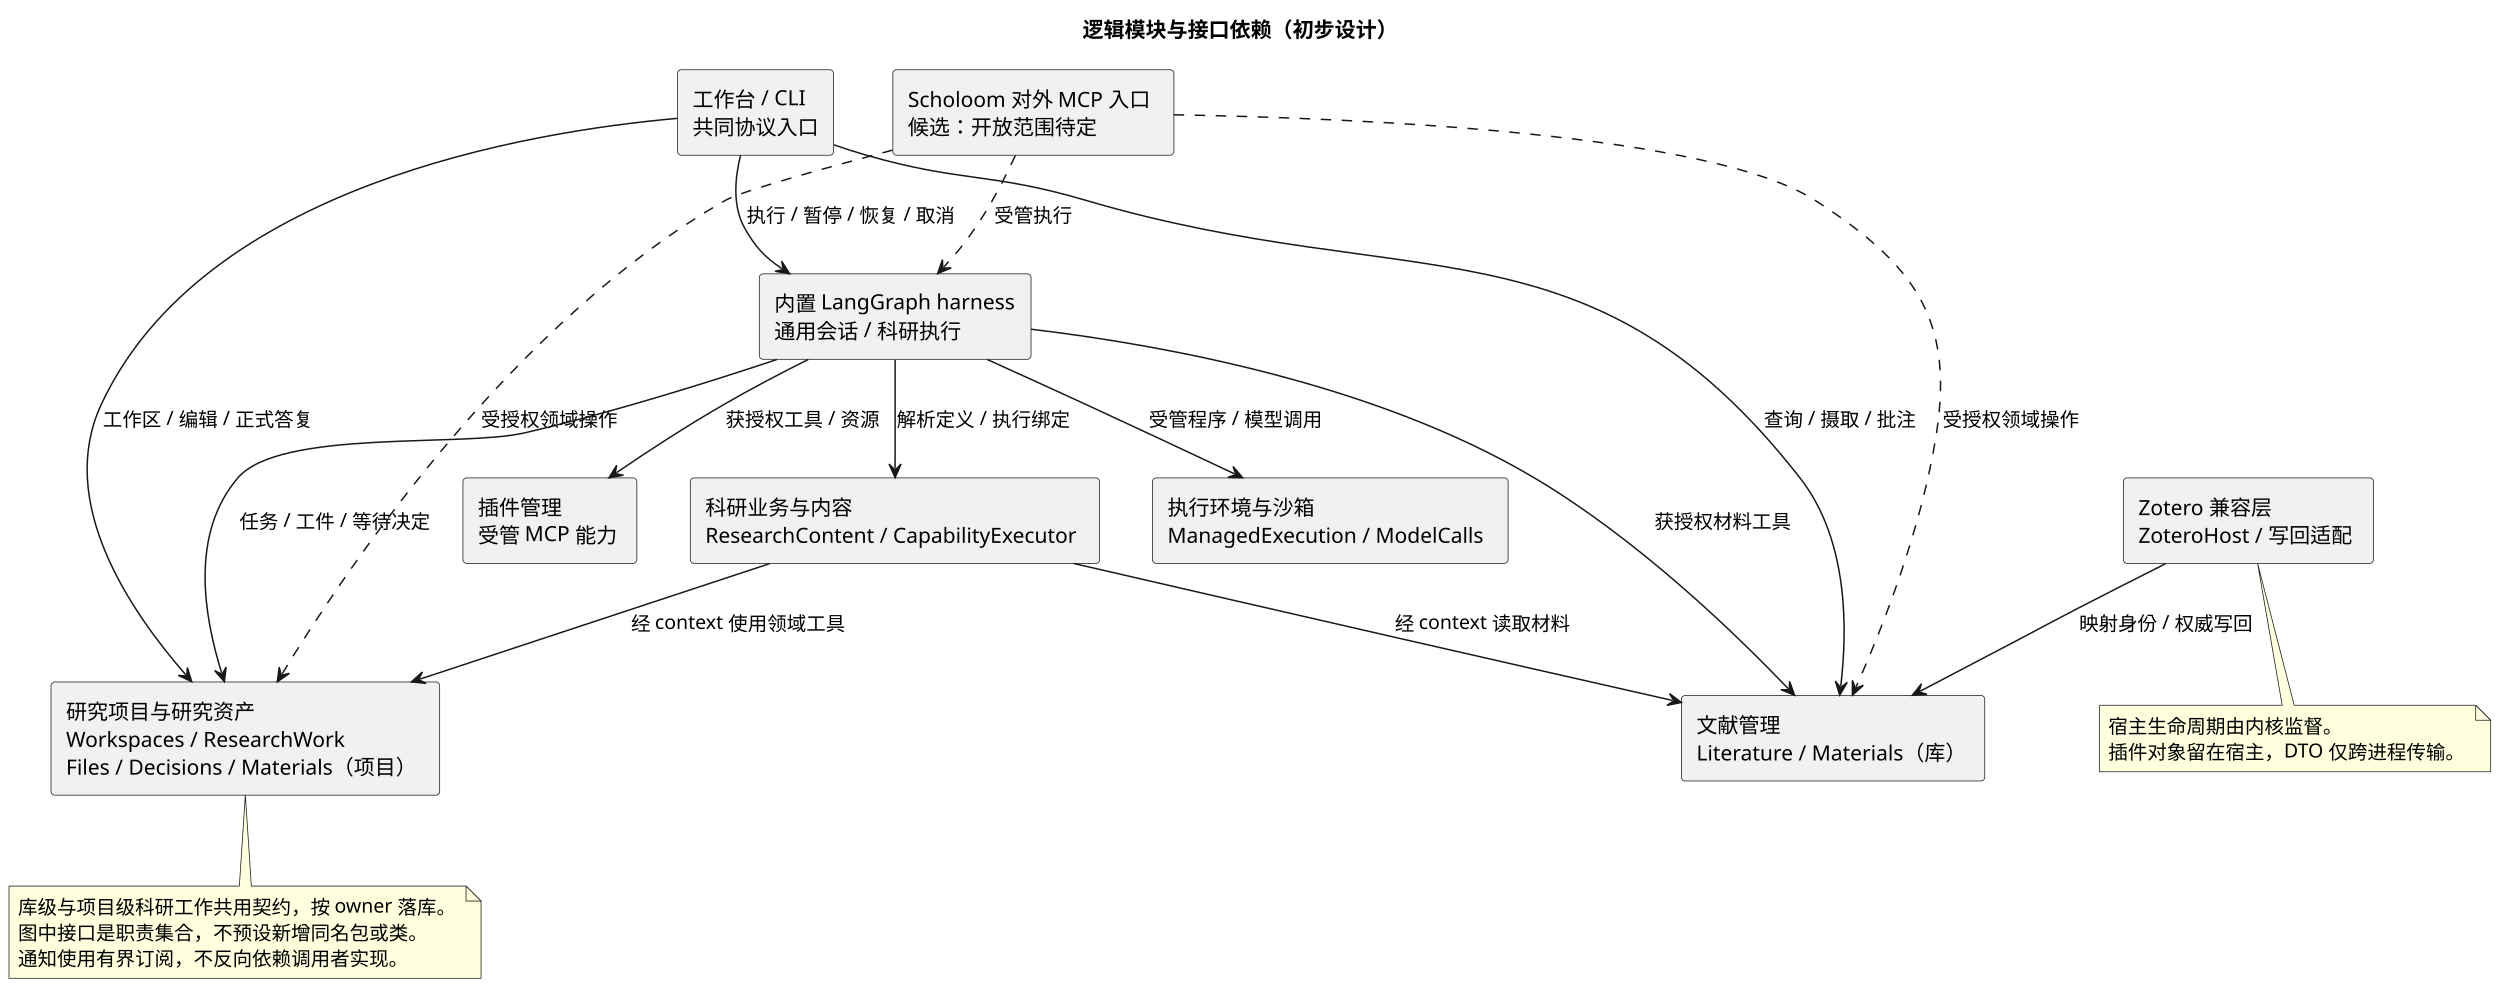
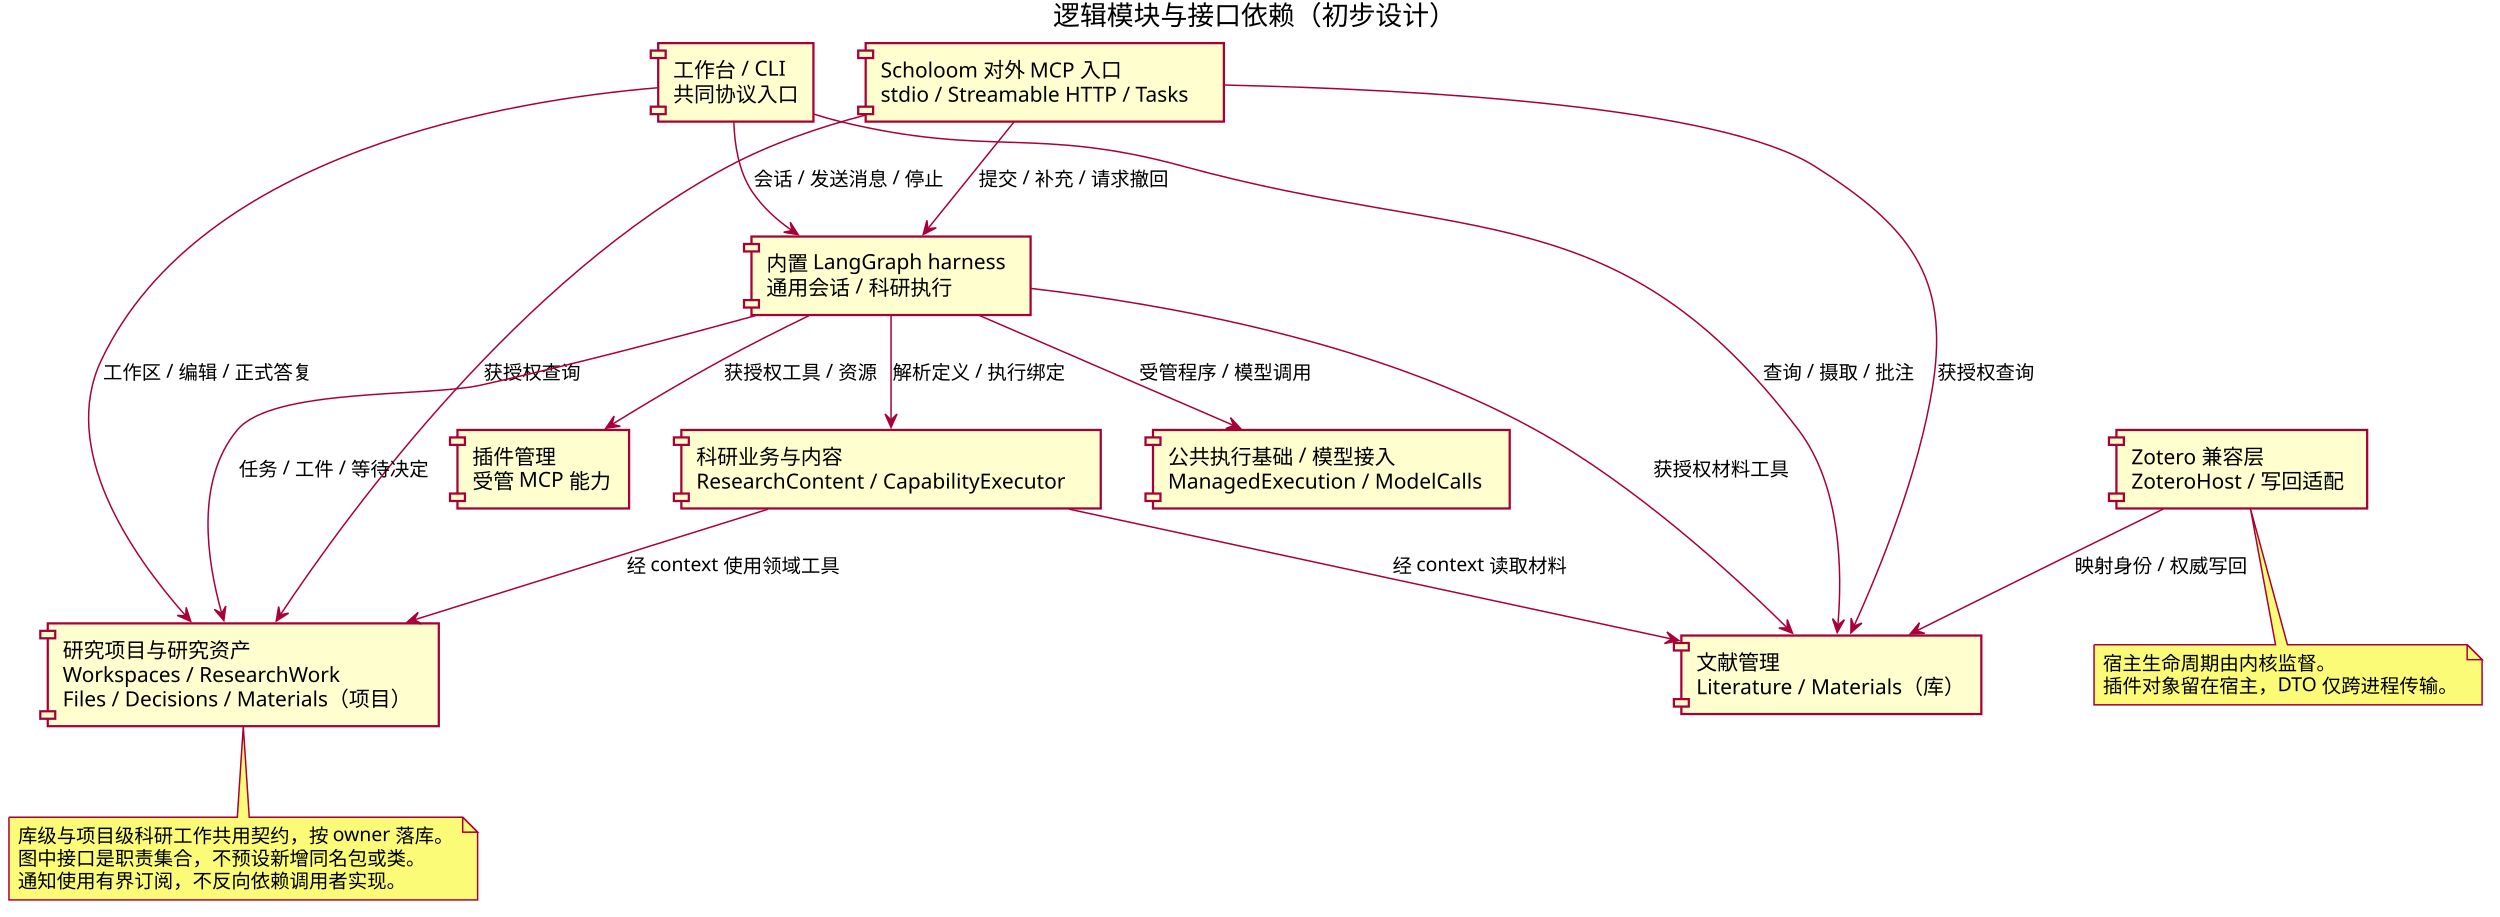
- <svg xmlns="http://www.w3.org/2000/svg" contentStyleType="text/css" data-diagram-type="DESCRIPTION" height="658px" preserveAspectRatio="none" style="width:1666px;height:658px;background:#FFFFFF;" version="1.1" viewBox="0 0 1666 658" width="1666px" zoomAndPan="magnify">
+ <svg xmlns="http://www.w3.org/2000/svg" contentScriptType="application/ecmascript" contentStyleType="text/css" height="614px" preserveAspectRatio="none" style="width:1675px;height:614px;" version="1.1" viewBox="0 0 1675 614" width="1675px" zoomAndPan="magnify">
  <defs />
  <g>
-     <g class="title" data-source-line="1">
-       <text fill="#000000" font-family="Microsoft YaHei" font-size="14" font-weight="bold" lengthAdjust="spacing" textLength="210" x="721.398" y="24.814">逻辑模块与接口依赖（初步设计）</text>
-     </g>
-     <g class="entity" data-qualified-name="Entry" data-source-line="6" id="ent0002">
-       <rect fill="#F1F1F1" height="56.955" rx="2.5" ry="2.5" style="stroke:#181818;stroke-width:0.5;" width="104" x="451.5" y="46.477" />
-       <text fill="#000000" font-family="Microsoft YaHei" font-size="14" lengthAdjust="spacing" textLength="76.932" x="461.5" y="71.291">工作台 / CLI</text>
-       <text fill="#000000" font-family="Microsoft YaHei" font-size="14" lengthAdjust="spacing" textLength="84" x="461.5" y="89.769">共同协议入口</text>
-     </g>
-     <g class="entity" data-qualified-name="ExternalMCP" data-source-line="7" id="ent0003">
-       <rect fill="#F1F1F1" height="56.955" rx="2.5" ry="2.5" style="stroke:#181818;stroke-width:0.5;" width="187.303" x="595" y="46.477" />
-       <text fill="#000000" font-family="Microsoft YaHei" font-size="14" lengthAdjust="spacing" textLength="167.303" x="605" y="71.291">Scholoom 对外 MCP 入口</text>
-       <text fill="#000000" font-family="Microsoft YaHei" font-size="14" lengthAdjust="spacing" textLength="126" x="605" y="89.769">候选：开放范围待定</text>
-     </g>
-     <g class="entity" data-qualified-name="Literature" data-source-line="8" id="ent0004">
-       <rect fill="#F1F1F1" height="56.955" rx="2.5" ry="2.5" style="stroke:#181818;stroke-width:0.5;" width="202.144" x="1120.5" y="463.478" />
-       <text fill="#000000" font-family="Microsoft YaHei" font-size="14" lengthAdjust="spacing" textLength="56" x="1130.5" y="488.291">文献管理</text>
-       <text fill="#000000" font-family="Microsoft YaHei" font-size="14" lengthAdjust="spacing" textLength="182.144" x="1130.5" y="506.769">Literature / Materials（库）</text>
-     </g>
-     <g class="entity" data-qualified-name="Work" data-source-line="9" id="ent0005">
-       <rect fill="#F1F1F1" height="75.433" rx="2.5" ry="2.5" style="stroke:#181818;stroke-width:0.5;" width="259.005" x="34" y="454.478" />
-       <text fill="#000000" font-family="Microsoft YaHei" font-size="14" lengthAdjust="spacing" textLength="126" x="44" y="479.291">研究项目与研究资产</text>
-       <text fill="#000000" font-family="Microsoft YaHei" font-size="14" lengthAdjust="spacing" textLength="191.331" x="44" y="497.769">Workspaces / ResearchWork</text>
-       <text fill="#000000" font-family="Microsoft YaHei" font-size="14" lengthAdjust="spacing" textLength="239.005" x="44" y="516.246">Files / Decisions / Materials（项目）</text>
-     </g>
-     <g class="entity" data-qualified-name="Harness" data-source-line="10" id="ent0006">
-       <rect fill="#F1F1F1" height="56.955" rx="2.5" ry="2.5" style="stroke:#181818;stroke-width:0.5;" width="181.082" x="506" y="182.477" />
-       <text fill="#000000" font-family="Microsoft YaHei" font-size="14" lengthAdjust="spacing" textLength="161.082" x="516" y="207.291">内置 LangGraph harness</text>
-       <text fill="#000000" font-family="Microsoft YaHei" font-size="14" lengthAdjust="spacing" textLength="126.267" x="516" y="225.769">通用会话 / 科研执行</text>
-     </g>
-     <g class="entity" data-qualified-name="PluginManager" data-source-line="11" id="ent0007">
-       <rect fill="#F1F1F1" height="56.955" rx="2.5" ry="2.5" style="stroke:#181818;stroke-width:0.5;" width="115.894" x="308.5" y="318.478" />
-       <text fill="#000000" font-family="Microsoft YaHei" font-size="14" lengthAdjust="spacing" textLength="56" x="318.5" y="343.291">插件管理</text>
-       <text fill="#000000" font-family="Microsoft YaHei" font-size="14" lengthAdjust="spacing" textLength="95.894" x="318.5" y="361.769">受管 MCP 能力</text>
-     </g>
-     <g class="entity" data-qualified-name="Content" data-source-line="12" id="ent0008">
-       <rect fill="#F1F1F1" height="56.955" rx="2.5" ry="2.5" style="stroke:#181818;stroke-width:0.5;" width="272.766" x="460" y="318.478" />
-       <text fill="#000000" font-family="Microsoft YaHei" font-size="14" lengthAdjust="spacing" textLength="98" x="470" y="343.291">科研业务与内容</text>
-       <text fill="#000000" font-family="Microsoft YaHei" font-size="14" lengthAdjust="spacing" textLength="252.766" x="470" y="361.769">ResearchContent / CapabilityExecutor</text>
-     </g>
-     <g class="entity" data-qualified-name="Runtime" data-source-line="13" id="ent0009">
-       <rect fill="#F1F1F1" height="56.955" rx="2.5" ry="2.5" style="stroke:#181818;stroke-width:0.5;" width="236.993" x="768" y="318.478" />
-       <text fill="#000000" font-family="Microsoft YaHei" font-size="14" lengthAdjust="spacing" textLength="98" x="778" y="343.291">执行环境与沙箱</text>
-       <text fill="#000000" font-family="Microsoft YaHei" font-size="14" lengthAdjust="spacing" textLength="216.993" x="778" y="361.769">ManagedExecution / ModelCalls</text>
-     </g>
-     <g class="entity" data-qualified-name="Host" data-source-line="14" id="ent0010">
-       <rect fill="#F1F1F1" height="56.955" rx="2.5" ry="2.5" style="stroke:#181818;stroke-width:0.5;" width="166.679" x="1415" y="318.478" />
-       <text fill="#000000" font-family="Microsoft YaHei" font-size="14" lengthAdjust="spacing" textLength="91.13" x="1425" y="343.291">Zotero 兼容层</text>
-       <text fill="#000000" font-family="Microsoft YaHei" font-size="14" lengthAdjust="spacing" textLength="146.679" x="1425" y="361.769">ZoteroHost / 写回适配</text>
-     </g>
-     <g class="entity" data-qualified-name="GMN25" data-source-line="30" id="ent0026">
-       <path d="M1399,469.978 L1399,514.293 A0,0 0 0 0 1399,514.293 L1659.795,514.293 A0,0 0 0 0 1659.795,514.293 L1659.795,479.978 L1649.795,469.978 L1528.85,469.978 L1504.48,375.548 L1520.85,469.978 L1399,469.978 A0,0 0 0 0 1399,469.978" fill="#FEFFDD" style="stroke:#181818;stroke-width:0.5;" />
-       <path d="M1649.795,469.978 L1649.795,479.978 L1659.795,479.978 L1649.795,469.978" fill="#FEFFDD" style="stroke:#181818;stroke-width:0.5;" />
-       <text fill="#000000" font-family="Microsoft YaHei" font-size="13" lengthAdjust="spacing" textLength="156" x="1405" y="488.733">宿主生命周期由内核监督。</text>
-       <text fill="#000000" font-family="Microsoft YaHei" font-size="13" lengthAdjust="spacing" textLength="239.795" x="1405" y="505.891">插件对象留在宿主，DTO 仅跨进程传输。</text>
-     </g>
-     <g class="entity" data-qualified-name="GMN28" data-source-line="34" id="ent0029">
-       <path d="M6,590.477 L6,651.951 A0,0 0 0 0 6,651.951 L320.573,651.951 A0,0 0 0 0 320.573,651.951 L320.573,600.477 L310.573,590.477 L167.5,590.477 L163.5,529.707 L159.5,590.477 L6,590.477 A0,0 0 0 0 6,590.477" fill="#FEFFDD" style="stroke:#181818;stroke-width:0.5;" />
-       <path d="M310.573,590.477 L310.573,600.477 L320.573,600.477 L310.573,590.477" fill="#FEFFDD" style="stroke:#181818;stroke-width:0.5;" />
-       <text fill="#000000" font-family="Microsoft YaHei" font-size="13" lengthAdjust="spacing" textLength="293.573" x="12" y="609.233">库级与项目级科研工作共用契约，按 owner 落库。</text>
-       <text fill="#000000" font-family="Microsoft YaHei" font-size="13" lengthAdjust="spacing" textLength="273" x="12" y="626.391">图中接口是职责集合，不预设新增同名包或类。</text>
-       <text fill="#000000" font-family="Microsoft YaHei" font-size="13" lengthAdjust="spacing" textLength="260" x="12" y="643.548">通知使用有界订阅，不反向依赖调用者实现。</text>
-     </g>
-     <g class="link" data-entity-1="ent0002" data-entity-2="ent0004" data-link-type="dependency" data-source-line="15" id="lnk11">
-       <path d="M555.72,96.517 C562.98,99.037 570.39,101.438 577.5,103.478 C641.18,121.737 659.96,114.748 723.5,133.477 C941.21,197.657 1059.72,139.657 1199.5,318.478 C1232.22,360.337 1231.053,420.219 1226.683,457.279" fill="none" id="Entry-to-Literature" style="stroke:#181818;stroke-width:1;" />
-       <polygon fill="#181818" points="1225.98,463.238,1231.006,454.768,1226.565,458.272,1223.062,453.831,1225.98,463.238" style="stroke:#181818;stroke-width:1;" />
-       <text fill="#000000" font-family="Microsoft YaHei" font-size="13" lengthAdjust="spacing" textLength="104.495" x="1175.5" y="284.233">查询 / 摄取 / 批注</text>
-     </g>
-     <g class="link" data-entity-1="ent0002" data-entity-2="ent0005" data-link-type="dependency" data-source-line="16" id="lnk12">
-       <path d="M451.5,78.868 C351.32,87.728 135.47,123.677 67.5,269.478 C37.49,333.868 85.361,405.562 123.811,449.732" fill="none" id="Entry-to-Work" style="stroke:#181818;stroke-width:1;" />
-       <polygon fill="#181818" points="127.75,454.257,124.858,444.843,124.467,450.486,118.824,450.096,127.75,454.257" style="stroke:#181818;stroke-width:1;" />
-       <text fill="#000000" font-family="Microsoft YaHei" font-size="13" lengthAdjust="spacing" textLength="143.495" x="68.5" y="284.233">工作区 / 编辑 / 正式答复</text>
-     </g>
-     <g class="link" data-entity-1="ent0002" data-entity-2="ent0006" data-link-type="dependency" data-source-line="17" id="lnk13">
-       <path d="M493.5,103.507 C489.67,118.877 488.02,137.817 496.5,152.477 C503.57,164.697 509.326,171.237 521.206,179.097" fill="none" id="Entry-to-Harness" style="stroke:#181818;stroke-width:1;" />
-       <polygon fill="#181818" points="526.21,182.407,520.911,174.106,522.04,179.649,516.497,180.778,526.21,182.407" style="stroke:#181818;stroke-width:1;" />
-       <text fill="#000000" font-family="Microsoft YaHei" font-size="13" lengthAdjust="spacing" textLength="143.743" x="497.5" y="148.233">执行 / 暂停 / 恢复 / 取消</text>
-     </g>
-     <g class="link" data-entity-1="ent0003" data-entity-2="ent0004" data-link-type="dependency" data-source-line="18" id="lnk14">
-       <path d="M782.14,76.478 C912.62,78.808 1140.87,89.317 1209.5,133.477 C1274.86,175.537 1302.35,211.657 1290.5,288.478 C1280.5,353.267 1253.931,419.496 1236.881,457.786" fill="none" id="ExternalMCP-to-Literature" style="stroke:#181818;stroke-width:1;stroke-dasharray:7,7;" />
-       <polygon fill="#181818" points="1234.44,463.267,1241.755,456.673,1236.474,458.7,1234.447,453.419,1234.44,463.267" style="stroke:#181818;stroke-width:1;" />
-       <text fill="#000000" font-family="Microsoft YaHei" font-size="13" lengthAdjust="spacing" textLength="91" x="1294.5" y="284.233">受授权领域操作</text>
-     </g>
-     <g class="link" data-entity-1="ent0003" data-entity-2="ent0005" data-link-type="dependency" data-source-line="19" id="lnk15">
-       <path d="M594.84,100.028 C545.82,113.007 493.85,127.567 483.5,133.477 C341.9,214.338 232.872,375.444 187.922,449.204" fill="none" id="ExternalMCP-to-Work" style="stroke:#181818;stroke-width:1;stroke-dasharray:7,7;" />
-       <polygon fill="#181818" points="184.8,454.327,192.899,448.724,187.402,450.058,186.068,444.561,184.8,454.327" style="stroke:#181818;stroke-width:1;" />
-       <text fill="#000000" font-family="Microsoft YaHei" font-size="13" lengthAdjust="spacing" textLength="91" x="320.5" y="284.233">受授权领域操作</text>
-     </g>
-     <g class="link" data-entity-1="ent0003" data-entity-2="ent0006" data-link-type="dependency" data-source-line="20" id="lnk16">
-       <path d="M676.68,103.558 C669.69,118.588 660.15,137.188 649.5,152.477 C642.29,162.838 637.418,168.875 628.928,177.955" fill="none" id="ExternalMCP-to-Harness" style="stroke:#181818;stroke-width:1;stroke-dasharray:7,7;" />
-       <polygon fill="#181818" points="624.83,182.338,633.899,178.495,628.245,178.685,628.055,173.032,624.83,182.338" style="stroke:#181818;stroke-width:1;" />
-       <text fill="#000000" font-family="Microsoft YaHei" font-size="13" lengthAdjust="spacing" textLength="52" x="662.5" y="148.233">受管执行</text>
-     </g>
-     <g class="link" data-entity-1="ent0006" data-entity-2="ent0007" data-link-type="dependency" data-source-line="21" id="lnk17">
-       <path d="M538.69,239.507 C520.47,248.618 500.43,259.087 482.5,269.478 C456.3,284.658 432.866,299.956 410.736,315.056" fill="none" id="Harness-to-PluginManager" style="stroke:#181818;stroke-width:1;" />
-       <polygon fill="#181818" points="405.78,318.438,415.469,316.669,409.91,315.619,410.96,310.061,405.78,318.438" style="stroke:#181818;stroke-width:1;" />
-       <text fill="#000000" font-family="Microsoft YaHei" font-size="13" lengthAdjust="spacing" textLength="104.248" x="483.5" y="284.233">获授权工具 / 资源</text>
-     </g>
-     <g class="link" data-entity-1="ent0006" data-entity-2="ent0008" data-link-type="dependency" data-source-line="22" id="lnk18">
-       <path d="M596.5,239.738 C596.5,262.738 596.5,289.257 596.5,312.248" fill="none" id="Harness-to-Content" style="stroke:#181818;stroke-width:1;" />
-       <polygon fill="#181818" points="596.5,318.248,600.5,309.248,596.5,313.248,592.5,309.248,596.5,318.248" style="stroke:#181818;stroke-width:1;" />
-       <text fill="#000000" font-family="Microsoft YaHei" font-size="13" lengthAdjust="spacing" textLength="117.248" x="597.5" y="284.233">解析定义 / 执行绑定</text>
-     </g>
-     <g class="link" data-entity-1="ent0006" data-entity-2="ent0005" data-link-type="dependency" data-source-line="23" id="lnk19">
-       <path d="M517.76,239.558 C469.64,255.607 406.57,275.228 349.5,288.478 C307.65,298.188 186.42,285.827 158.5,318.478 C126.66,355.707 135.744,410.019 147.754,448.539" fill="none" id="Harness-to-Work" style="stroke:#181818;stroke-width:1;" />
-       <polygon fill="#181818" points="149.54,454.267,150.68,444.485,148.052,449.494,143.042,446.866,149.54,454.267" style="stroke:#181818;stroke-width:1;" />
-       <text fill="#000000" font-family="Microsoft YaHei" font-size="13" lengthAdjust="spacing" textLength="130.495" x="159.5" y="352.233">任务 / 工件 / 等待决定</text>
-     </g>
-     <g class="link" data-entity-1="ent0006" data-entity-2="ent0004" data-link-type="dependency" data-source-line="24" id="lnk20">
-       <path d="M687.05,219.387 C777.44,230.148 917.63,256.178 1022.5,318.478 C1091.88,359.697 1156.026,421.748 1191.766,458.998" fill="none" id="Harness-to-Literature" style="stroke:#181818;stroke-width:1;" />
-       <polygon fill="#181818" points="1195.92,463.327,1192.575,454.064,1192.458,459.72,1186.803,459.603,1195.92,463.327" style="stroke:#181818;stroke-width:1;" />
-       <text fill="#000000" font-family="Microsoft YaHei" font-size="13" lengthAdjust="spacing" textLength="91" x="1102.5" y="352.233">获授权材料工具</text>
-     </g>
-     <g class="link" data-entity-1="ent0006" data-entity-2="ent0009" data-link-type="dependency" data-source-line="25" id="lnk21">
-       <path d="M657.94,239.597 C678.78,249.018 702.18,259.647 723.5,269.478 C758.28,285.507 791.663,301.159 822.693,315.789" fill="none" id="Harness-to-Runtime" style="stroke:#181818;stroke-width:1;" />
-       <polygon fill="#181818" points="828.12,318.348,821.685,310.891,823.597,316.215,818.274,318.127,828.12,318.348" style="stroke:#181818;stroke-width:1;" />
-       <text fill="#000000" font-family="Microsoft YaHei" font-size="13" lengthAdjust="spacing" textLength="117.248" x="765.5" y="284.233">受管程序 / 模型调用</text>
-     </g>
-     <g class="link" data-entity-1="ent0008" data-entity-2="ent0005" data-link-type="dependency" data-source-line="26" id="lnk22">
-       <path d="M513.01,375.548 C445.06,397.988 354.267,427.976 279.877,452.546" fill="none" id="Content-to-Work" style="stroke:#181818;stroke-width:1;" />
-       <polygon fill="#181818" points="274.18,454.428,283.98,455.403,278.928,452.859,281.471,447.807,274.18,454.428" style="stroke:#181818;stroke-width:1;" />
-       <text fill="#000000" font-family="Microsoft YaHei" font-size="13" lengthAdjust="spacing" textLength="145.139" x="420.5" y="420.233">经 context 使用领域工具</text>
-     </g>
-     <g class="link" data-entity-1="ent0008" data-entity-2="ent0004" data-link-type="dependency" data-source-line="27" id="lnk23">
-       <path d="M715.57,375.517 C778.81,390.118 857.87,408.327 928.5,424.478 C992.32,439.067 1058.128,454.012 1114.608,466.802" fill="none" id="Content-to-Literature" style="stroke:#181818;stroke-width:1;" />
-       <polygon fill="#181818" points="1120.46,468.127,1112.566,462.239,1115.583,467.023,1110.799,470.041,1120.46,468.127" style="stroke:#181818;stroke-width:1;" />
-       <text fill="#000000" font-family="Microsoft YaHei" font-size="13" lengthAdjust="spacing" textLength="119.139" x="929.5" y="420.233">经 context 读取材料</text>
-     </g>
-     <g class="link" data-entity-1="ent0010" data-entity-2="ent0004" data-link-type="dependency" data-source-line="28" id="lnk24">
-       <path d="M1443.31,375.558 C1424.6,384.978 1403.61,395.618 1384.5,405.478 C1368.42,413.777 1364.51,416.058 1348.5,424.478 C1324.16,437.277 1302.486,448.636 1279.666,460.576" fill="none" id="Host-to-Literature" style="stroke:#181818;stroke-width:1;" />
-       <polygon fill="#181818" points="1274.35,463.358,1284.179,462.729,1278.78,461.039,1280.47,455.641,1274.35,463.358" style="stroke:#181818;stroke-width:1;" />
-       <text fill="#000000" font-family="Microsoft YaHei" font-size="13" lengthAdjust="spacing" textLength="117.248" x="1385.5" y="420.233">映射身份 / 权威写回</text>
-     </g>
+     <text fill="#000000" font-family="Microsoft YaHei" font-size="18" lengthAdjust="spacingAndGlyphs" textLength="270" x="705.5" y="16.708">逻辑模块与接口依赖（初步设计）</text>
+     <rect fill="#FEFECE" height="52.594" style="stroke: #A80036; stroke-width: 1.5;" width="104" x="441" y="28.883" />
+     <rect fill="#FEFECE" height="5" style="stroke: #A80036; stroke-width: 1.5;" width="10" x="436" y="33.883" />
+     <rect fill="#FEFECE" height="5" style="stroke: #A80036; stroke-width: 1.5;" width="10" x="436" y="71.477" />
+     <text fill="#000000" font-family="Microsoft YaHei" font-size="14" lengthAdjust="spacingAndGlyphs" textLength="75" x="451" y="51.878">工作台 / CLI</text>
+     <text fill="#000000" font-family="Microsoft YaHei" font-size="14" lengthAdjust="spacingAndGlyphs" textLength="84" x="451" y="68.175">共同协议入口</text>
+     <rect fill="#FEFECE" height="52.594" style="stroke: #A80036; stroke-width: 1.5;" width="240" x="580" y="28.883" />
+     <rect fill="#FEFECE" height="5" style="stroke: #A80036; stroke-width: 1.5;" width="10" x="575" y="33.883" />
+     <rect fill="#FEFECE" height="5" style="stroke: #A80036; stroke-width: 1.5;" width="10" x="575" y="71.477" />
+     <text fill="#000000" font-family="Microsoft YaHei" font-size="14" lengthAdjust="spacingAndGlyphs" textLength="168" x="590" y="51.878">Scholoom 对外 MCP 入口</text>
+     <text fill="#000000" font-family="Microsoft YaHei" font-size="14" lengthAdjust="spacingAndGlyphs" textLength="220" x="590" y="68.175">stdio / Streamable HTTP / Tasks</text>
+     <rect fill="#FEFECE" height="52.594" style="stroke: #A80036; stroke-width: 1.5;" width="201" x="1126.5" y="425.813" />
+     <rect fill="#FEFECE" height="5" style="stroke: #A80036; stroke-width: 1.5;" width="10" x="1121.5" y="430.813" />
+     <rect fill="#FEFECE" height="5" style="stroke: #A80036; stroke-width: 1.5;" width="10" x="1121.5" y="468.407" />
+     <text fill="#000000" font-family="Microsoft YaHei" font-size="14" lengthAdjust="spacingAndGlyphs" textLength="56" x="1136.5" y="448.808">文献管理</text>
+     <text fill="#000000" font-family="Microsoft YaHei" font-size="14" lengthAdjust="spacingAndGlyphs" textLength="181" x="1136.5" y="465.105">Literature / Materials（库）</text>
+     <rect fill="#FEFECE" height="68.891" style="stroke: #A80036; stroke-width: 1.5;" width="262" x="32" y="417.663" />
+     <rect fill="#FEFECE" height="5" style="stroke: #A80036; stroke-width: 1.5;" width="10" x="27" y="422.663" />
+     <rect fill="#FEFECE" height="5" style="stroke: #A80036; stroke-width: 1.5;" width="10" x="27" y="476.554" />
+     <text fill="#000000" font-family="Microsoft YaHei" font-size="14" lengthAdjust="spacingAndGlyphs" textLength="126" x="42" y="440.658">研究项目与研究资产</text>
+     <text fill="#000000" font-family="Microsoft YaHei" font-size="14" lengthAdjust="spacingAndGlyphs" textLength="199" x="42" y="456.955">Workspaces / ResearchWork</text>
+     <text fill="#000000" font-family="Microsoft YaHei" font-size="14" lengthAdjust="spacingAndGlyphs" textLength="242" x="42" y="473.252">Files / Decisions / Materials（项目）</text>
+     <rect fill="#FEFECE" height="52.594" style="stroke: #A80036; stroke-width: 1.5;" width="187" x="503.5" y="158.473" />
+     <rect fill="#FEFECE" height="5" style="stroke: #A80036; stroke-width: 1.5;" width="10" x="498.5" y="163.473" />
+     <rect fill="#FEFECE" height="5" style="stroke: #A80036; stroke-width: 1.5;" width="10" x="498.5" y="201.067" />
+     <text fill="#000000" font-family="Microsoft YaHei" font-size="14" lengthAdjust="spacingAndGlyphs" textLength="167" x="513.5" y="181.468">内置 LangGraph harness</text>
+     <text fill="#000000" font-family="Microsoft YaHei" font-size="14" lengthAdjust="spacingAndGlyphs" textLength="125" x="513.5" y="197.765">通用会话 / 科研执行</text>
+     <rect fill="#FEFECE" height="52.594" style="stroke: #A80036; stroke-width: 1.5;" width="115" x="306.5" y="288.073" />
+     <rect fill="#FEFECE" height="5" style="stroke: #A80036; stroke-width: 1.5;" width="10" x="301.5" y="293.073" />
+     <rect fill="#FEFECE" height="5" style="stroke: #A80036; stroke-width: 1.5;" width="10" x="301.5" y="330.667" />
+     <text fill="#000000" font-family="Microsoft YaHei" font-size="14" lengthAdjust="spacingAndGlyphs" textLength="56" x="316.5" y="311.068">插件管理</text>
+     <text fill="#000000" font-family="Microsoft YaHei" font-size="14" lengthAdjust="spacingAndGlyphs" textLength="95" x="316.5" y="327.365">受管 MCP 能力</text>
+     <rect fill="#FEFECE" height="52.594" style="stroke: #A80036; stroke-width: 1.5;" width="281" x="456.5" y="288.073" />
+     <rect fill="#FEFECE" height="5" style="stroke: #A80036; stroke-width: 1.5;" width="10" x="451.5" y="293.073" />
+     <rect fill="#FEFECE" height="5" style="stroke: #A80036; stroke-width: 1.5;" width="10" x="451.5" y="330.667" />
+     <text fill="#000000" font-family="Microsoft YaHei" font-size="14" lengthAdjust="spacingAndGlyphs" textLength="98" x="466.5" y="311.068">科研业务与内容</text>
+     <text fill="#000000" font-family="Microsoft YaHei" font-size="14" lengthAdjust="spacingAndGlyphs" textLength="261" x="466.5" y="327.365">ResearchContent / CapabilityExecutor</text>
+     <rect fill="#FEFECE" height="52.594" style="stroke: #A80036; stroke-width: 1.5;" width="239" x="772.5" y="288.073" />
+     <rect fill="#FEFECE" height="5" style="stroke: #A80036; stroke-width: 1.5;" width="10" x="767.5" y="293.073" />
+     <rect fill="#FEFECE" height="5" style="stroke: #A80036; stroke-width: 1.5;" width="10" x="767.5" y="330.667" />
+     <text fill="#000000" font-family="Microsoft YaHei" font-size="14" lengthAdjust="spacingAndGlyphs" textLength="153" x="782.5" y="311.068">公共执行基础 / 模型接入</text>
+     <text fill="#000000" font-family="Microsoft YaHei" font-size="14" lengthAdjust="spacingAndGlyphs" textLength="219" x="782.5" y="327.365">ManagedExecution / ModelCalls</text>
+     <rect fill="#FEFECE" height="52.594" style="stroke: #A80036; stroke-width: 1.5;" width="168" x="1418" y="288.073" />
+     <rect fill="#FEFECE" height="5" style="stroke: #A80036; stroke-width: 1.5;" width="10" x="1413" y="293.073" />
+     <rect fill="#FEFECE" height="5" style="stroke: #A80036; stroke-width: 1.5;" width="10" x="1413" y="330.667" />
+     <text fill="#000000" font-family="Microsoft YaHei" font-size="14" lengthAdjust="spacingAndGlyphs" textLength="93" x="1428" y="311.068">Zotero 兼容层</text>
+     <text fill="#000000" font-family="Microsoft YaHei" font-size="14" lengthAdjust="spacingAndGlyphs" textLength="148" x="1428" y="327.365">ZoteroHost / 写回适配</text>
+     <path d="M1403,431.973 L1403,472.239 A0,0 0 0 0 1403,472.239 L1663,472.239 A0,0 0 0 0 1663,472.239 L1663,441.973 L1653,431.973 L1532.6,431.973 L1507.83,340.903 L1524.6,431.973 L1403,431.973 A0,0 0 0 0 1403,431.973 " fill="#FBFB77" style="stroke: #A80036; stroke-width: 1.0;" />
+     <path d="M1653,431.973 L1653,441.973 L1663,441.973 L1653,431.973 " fill="#FBFB77" style="stroke: #A80036; stroke-width: 1.0;" />
+     <text fill="#000000" font-family="Microsoft YaHei" font-size="13" lengthAdjust="spacingAndGlyphs" textLength="156" x="1409" y="449.04">宿主生命周期由内核监督。</text>
+     <text fill="#000000" font-family="Microsoft YaHei" font-size="13" lengthAdjust="spacingAndGlyphs" textLength="239" x="1409" y="464.173">插件对象留在宿主，DTO 仅跨进程传输。</text>
+     <path d="M6,547.553 L6,602.952 A0,0 0 0 0 6,602.952 L320,602.952 A0,0 0 0 0 320,602.952 L320,557.553 L310,547.553 L167,547.553 L163,486.853 L159,547.553 L6,547.553 A0,0 0 0 0 6,547.553 " fill="#FBFB77" style="stroke: #A80036; stroke-width: 1.0;" />
+     <path d="M310,547.553 L310,557.553 L320,557.553 L310,547.553 " fill="#FBFB77" style="stroke: #A80036; stroke-width: 1.0;" />
+     <text fill="#000000" font-family="Microsoft YaHei" font-size="13" lengthAdjust="spacingAndGlyphs" textLength="293" x="12" y="564.62">库级与项目级科研工作共用契约，按 owner 落库。</text>
+     <text fill="#000000" font-family="Microsoft YaHei" font-size="13" lengthAdjust="spacingAndGlyphs" textLength="273" x="12" y="579.753">图中接口是职责集合，不预设新增同名包或类。</text>
+     <text fill="#000000" font-family="Microsoft YaHei" font-size="13" lengthAdjust="spacingAndGlyphs" textLength="260" x="12" y="594.886">通知使用有界订阅，不反向依赖调用者实现。</text>
+     <path d="M545.37,76.483 C551.26,78.363 557.22,80.073 563,81.473 C663.18,105.803 693.57,84.243 793,111.473 C985.15,164.103 1084.43,129.473 1205,288.073 C1233.72,325.853 1234.43,383.273 1231.38,418.923 " fill="none" id="Entry-&gt;Literature" style="stroke: #A80036; stroke-width: 1.0;" />
+     <polygon fill="#A80036" points="1230.92,423.813,1235.749,415.23,1231.391,418.835,1227.785,414.476,1230.92,423.813" style="stroke: #A80036; stroke-width: 1.0;" />
+     <text fill="#000000" font-family="Microsoft YaHei" font-size="13" lengthAdjust="spacingAndGlyphs" textLength="102" x="1181.23" y="254.14">查询 / 摄取 / 批注</text>
+     <path d="M440.6,58.793 C342.46,66.993 134.85,100.903 68,241.073 C39.63,300.553 87.06,370.403 124.51,412.683 " fill="none" id="Entry-&gt;Work" style="stroke: #A80036; stroke-width: 1.0;" />
+     <polygon fill="#A80036" points="127.78,416.323,124.733,406.958,124.435,412.607,118.786,412.309,127.78,416.323" style="stroke: #A80036; stroke-width: 1.0;" />
+     <text fill="#000000" font-family="Microsoft YaHei" font-size="13" lengthAdjust="spacingAndGlyphs" textLength="141" x="69" y="254.14">工作区 / 编辑 / 正式答复</text>
+     <path d="M491.68,81.873 C492.13,96.643 494.85,114.893 504,128.473 C510.94,138.783 520.51,147.463 530.88,154.653 " fill="none" id="Entry-&gt;Harness" style="stroke: #A80036; stroke-width: 1.0;" />
+     <polygon fill="#A80036" points="534.77,157.233,529.487,148.921,530.605,154.466,525.06,155.584,534.77,157.233" style="stroke: #A80036; stroke-width: 1.0;" />
+     <text fill="#000000" font-family="Microsoft YaHei" font-size="13" lengthAdjust="spacingAndGlyphs" textLength="128" x="505" y="124.54">会话 / 发送消息 / 停止</text>
+     <path d="M820.4,56.973 C951.94,59.923 1152.42,71.163 1216,111.473 C1278.51,151.103 1306.55,184.963 1295,258.073 C1285.66,317.203 1259.16,382.113 1242.13,419.583 " fill="none" id="ExternalMCP-&gt;Literature" style="stroke: #A80036; stroke-width: 1.0;" />
+     <polygon fill="#A80036" points="1240.11,423.983,1247.5,417.473,1242.196,419.439,1240.23,414.135,1240.11,423.983" style="stroke: #A80036; stroke-width: 1.0;" />
+     <text fill="#000000" font-family="Microsoft YaHei" font-size="13" lengthAdjust="spacingAndGlyphs" textLength="65" x="1297.96" y="254.14">获授权查询</text>
+     <path d="M579.66,77.143 C548.7,85.303 516.18,96.423 488,111.473 C349.5,185.433 235.62,340.043 187.58,412.313 " fill="none" id="ExternalMCP-&gt;Work" style="stroke: #A80036; stroke-width: 1.0;" />
+     <polygon fill="#A80036" points="185.07,416.113,193.37,410.81,187.827,411.942,186.696,406.399,185.07,416.113" style="stroke: #A80036; stroke-width: 1.0;" />
+     <text fill="#000000" font-family="Microsoft YaHei" font-size="13" lengthAdjust="spacingAndGlyphs" textLength="65" x="323.95" y="254.14">获授权查询</text>
+     <path d="M679.4,81.693 C662.7,102.383 639.12,131.593 621.46,153.473 " fill="none" id="ExternalMCP-&gt;Harness" style="stroke: #A80036; stroke-width: 1.0;" />
+     <polygon fill="#A80036" points="618.51,157.123,627.28,152.641,621.654,153.236,621.06,147.61,618.51,157.123" style="stroke: #A80036; stroke-width: 1.0;" />
+     <text fill="#000000" font-family="Microsoft YaHei" font-size="13" lengthAdjust="spacingAndGlyphs" textLength="128" x="655.67" y="124.54">提交 / 补充 / 请求撤回</text>
+     <path d="M541.91,211.543 C523.34,220.543 502.61,230.933 484,241.073 C459.19,254.583 432.19,270.713 410.09,284.313 " fill="none" id="Harness-&gt;PluginManager" style="stroke: #A80036; stroke-width: 1.0;" />
+     <polygon fill="#A80036" points="405.87,286.913,415.629,285.588,410.124,284.286,411.426,278.781,405.87,286.913" style="stroke: #A80036; stroke-width: 1.0;" />
+     <text fill="#000000" font-family="Microsoft YaHei" font-size="13" lengthAdjust="spacingAndGlyphs" textLength="103" x="485" y="254.14">获授权工具 / 资源</text>
+     <path d="M597,211.283 C597,231.453 597,259.723 597,281.403 " fill="none" id="Harness-&gt;Content" style="stroke: #A80036; stroke-width: 1.0;" />
+     <polygon fill="#A80036" points="597,286.383,601,277.383,597,281.383,593,277.383,597,286.383" style="stroke: #A80036; stroke-width: 1.0;" />
+     <text fill="#000000" font-family="Microsoft YaHei" font-size="13" lengthAdjust="spacingAndGlyphs" textLength="116" x="598" y="254.14">解析定义 / 执行绑定</text>
+     <path d="M506.07,211.513 C452.69,226.163 383.79,244.283 322,258.073 C286.05,266.093 182.57,259.763 159,288.073 C130.82,321.903 138.35,374.793 148.61,411.103 " fill="none" id="Harness-&gt;Work" style="stroke: #A80036; stroke-width: 1.0;" />
+     <polygon fill="#A80036" points="149.98,415.783,151.273,406.019,148.567,410.987,143.599,408.281,149.98,415.783" style="stroke: #A80036; stroke-width: 1.0;" />
+     <text fill="#000000" font-family="Microsoft YaHei" font-size="13" lengthAdjust="spacingAndGlyphs" textLength="128" x="160" y="318.93">任务 / 工件 / 等待决定</text>
+     <path d="M690.74,193.253 C781.98,203.813 922.1,228.933 1029,288.073 C1095.46,324.833 1161.26,384.983 1197.77,421.043 " fill="none" id="Harness-&gt;Literature" style="stroke: #A80036; stroke-width: 1.0;" />
+     <polygon fill="#A80036" points="1201,424.243,1197.427,415.065,1197.45,420.722,1191.793,420.745,1201,424.243" style="stroke: #A80036; stroke-width: 1.0;" />
+     <text fill="#000000" font-family="Microsoft YaHei" font-size="13" lengthAdjust="spacingAndGlyphs" textLength="91" x="1107.64" y="318.93">获授权材料工具</text>
+     <path d="M656.34,211.443 C705.67,232.773 775.79,263.103 826.7,285.123 " fill="none" id="Harness-&gt;Runtime" style="stroke: #A80036; stroke-width: 1.0;" />
+     <polygon fill="#A80036" points="831.11,287.033,824.441,279.786,826.522,285.046,821.262,287.127,831.11,287.033" style="stroke: #A80036; stroke-width: 1.0;" />
+     <text fill="#000000" font-family="Microsoft YaHei" font-size="13" lengthAdjust="spacingAndGlyphs" textLength="116" x="763.16" y="254.14">受管程序 / 模型调用</text>
+     <path d="M514.6,341.143 C447.39,362.163 351.72,392.083 277.13,415.413 " fill="none" id="Content-&gt;Work" style="stroke: #A80036; stroke-width: 1.0;" />
+     <polygon fill="#A80036" points="272.79,416.773,282.575,417.89,277.56,415.274,280.176,410.258,272.79,416.773" style="stroke: #A80036; stroke-width: 1.0;" />
+     <text fill="#000000" font-family="Microsoft YaHei" font-size="13" lengthAdjust="spacingAndGlyphs" textLength="147" x="419.87" y="383.73">经 context 使用领域工具</text>
+     <path d="M716.38,341.153 C780.33,354.963 860.46,372.253 932,387.663 C994.38,401.103 1064.19,416.113 1120.23,428.163 " fill="none" id="Content-&gt;Literature" style="stroke: #A80036; stroke-width: 1.0;" />
+     <polygon fill="#A80036" points="1124.82,429.153,1116.853,423.363,1119.93,428.109,1115.183,431.186,1124.82,429.153" style="stroke: #A80036; stroke-width: 1.0;" />
+     <text fill="#000000" font-family="Microsoft YaHei" font-size="13" lengthAdjust="spacingAndGlyphs" textLength="121" x="933" y="383.73">经 context 读取材料</text>
+     <path d="M1449.36,341.043 C1430.33,350.353 1408.69,360.963 1389,370.663 C1354.13,387.853 1315.1,407.233 1284.09,422.653 " fill="none" id="Host-&gt;Literature" style="stroke: #A80036; stroke-width: 1.0;" />
+     <polygon fill="#A80036" points="1279.75,424.813,1289.589,424.378,1284.225,422.583,1286.021,417.219,1279.75,424.813" style="stroke: #A80036; stroke-width: 1.0;" />
+     <text fill="#000000" font-family="Microsoft YaHei" font-size="13" lengthAdjust="spacingAndGlyphs" textLength="116" x="1390" y="383.73">映射身份 / 权威写回</text>
  </g>
</svg>
